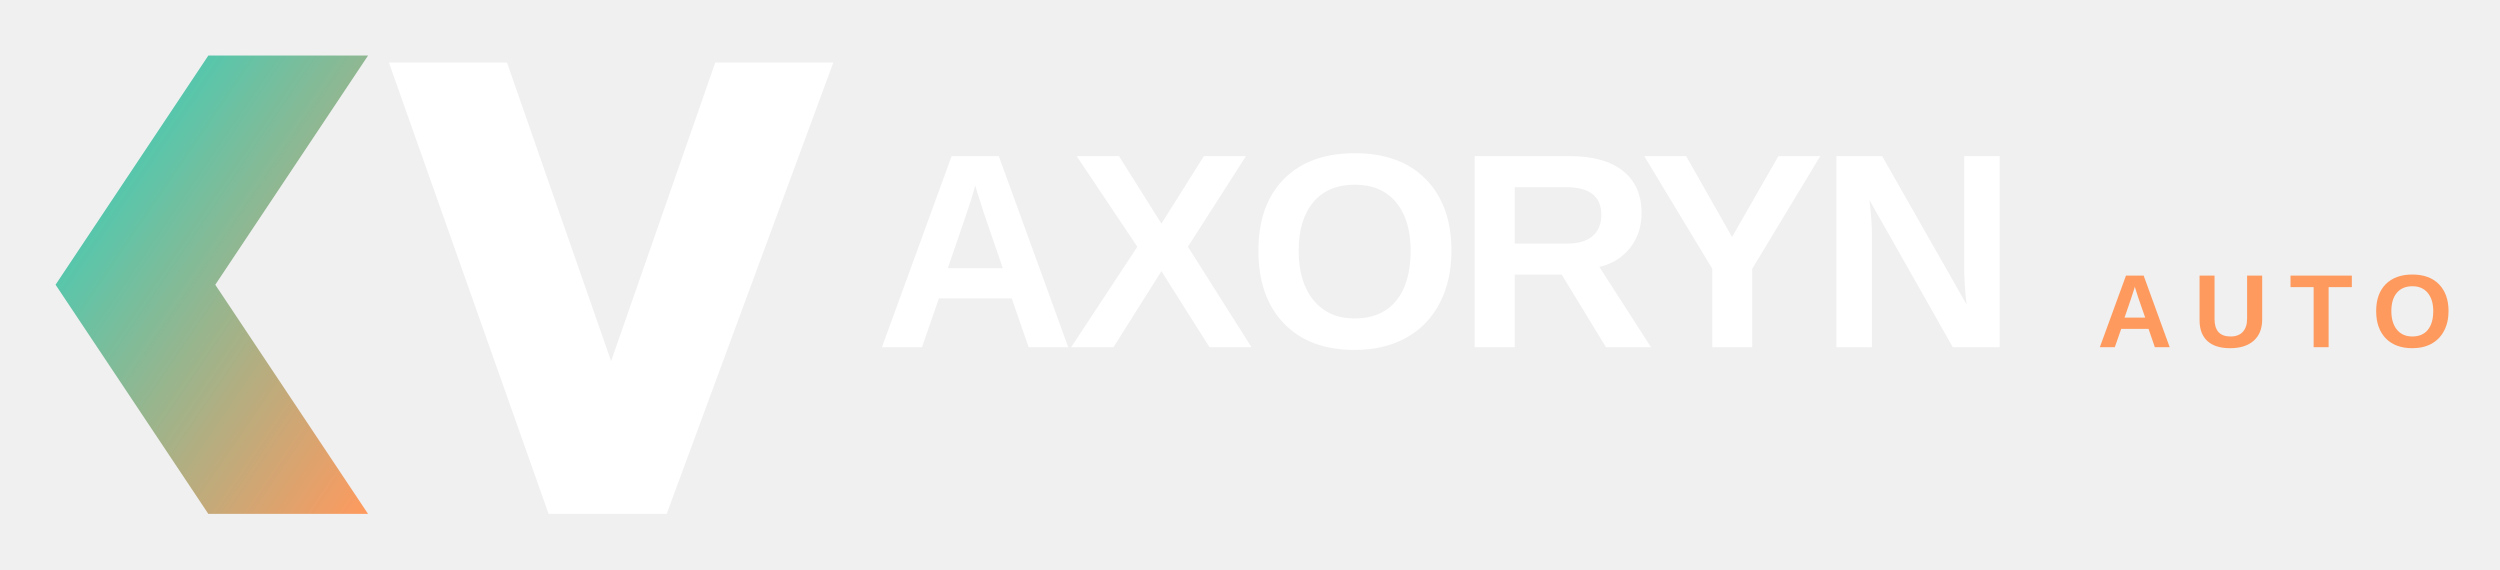
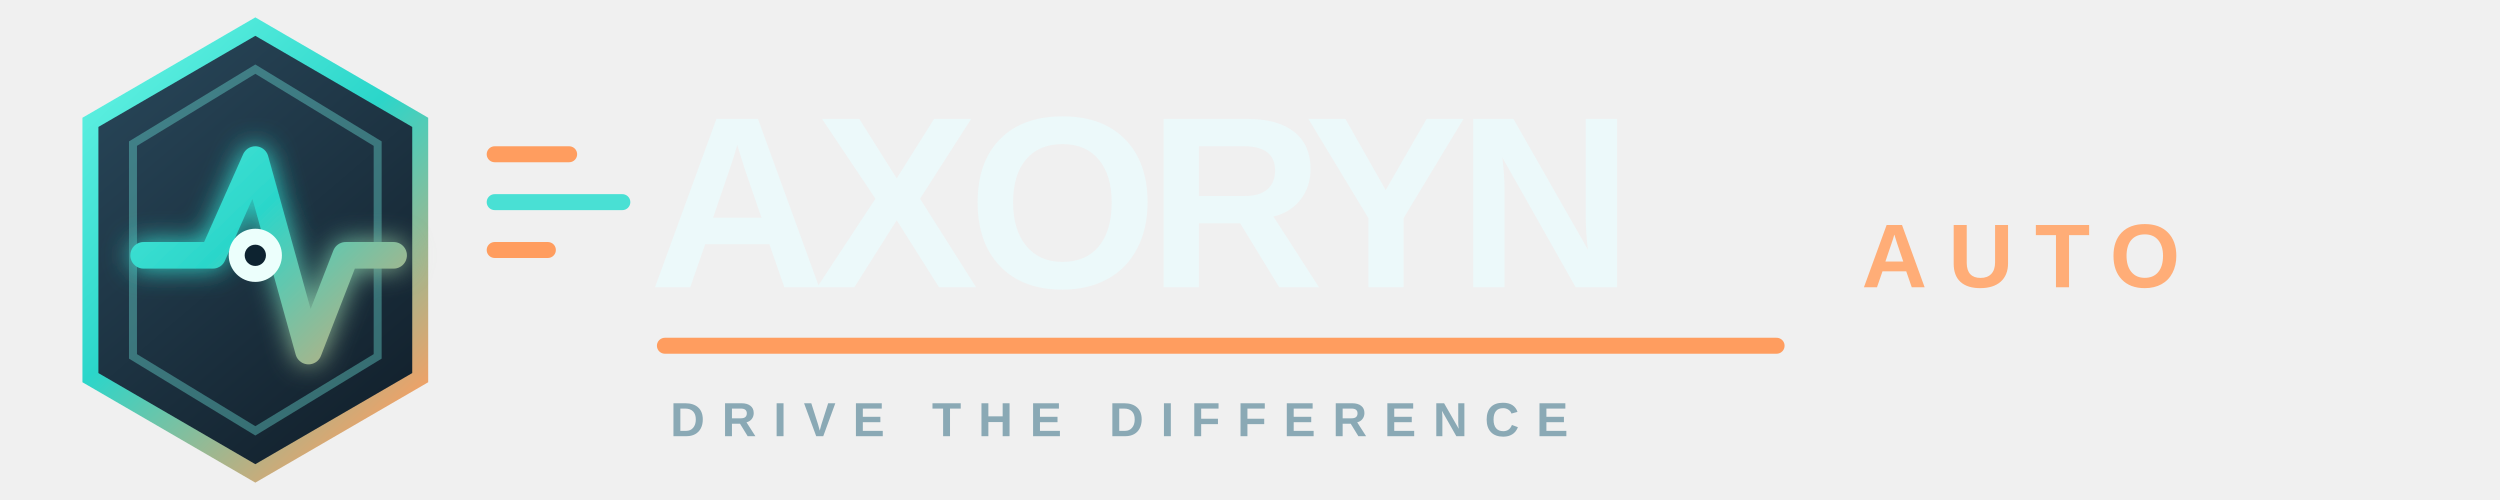
- <svg xmlns="http://www.w3.org/2000/svg" viewBox="0 0 360 82" role="img" aria-labelledby="title">
+ <svg xmlns="http://www.w3.org/2000/svg" viewBox="0 0 470 94" role="img" aria-labelledby="logoTitle logoDesc">
  <defs>
-     <linearGradient id="g" x1="0" x2="1" y1="0" y2="1">
-       <stop stop-color="#20d5c5" />
-       <stop offset="1" stop-color="#ff9a5e" />
+     <linearGradient id="axorynAccent" x1="13" y1="12" x2="78" y2="80" gradientUnits="userSpaceOnUse">
+       <stop stop-color="#65f4e4" />
+       <stop offset=".48" stop-color="#2bd6ca" />
+       <stop offset="1" stop-color="#ff9d5f" />
    </linearGradient>
+     <linearGradient id="axorynMetal" x1="16" y1="10" x2="80" y2="85" gradientUnits="userSpaceOnUse">
+       <stop stop-color="#29485b" />
+       <stop offset="1" stop-color="#101d28" />
+     </linearGradient>
+     <filter id="axorynGlow" x="-30%" y="-30%" width="160%" height="160%">
+       <feGaussianBlur stdDeviation="2.5" result="blur" />
+       <feMerge>
+         <feMergeNode in="blur" />
+         <feMergeNode in="SourceGraphic" />
+       </feMerge>
+     </filter>
  </defs>
-   <path fill="url(#g)" d="M8 41 30 8h23L31 41l22 33H30z" />
-   <path fill="#fff" d="M56 9h17l15 43L103 9h17L96 74H79z" />
-   <text x="126" y="50" fill="#fff" font-family="Arial,Helvetica,sans-serif" font-size="40" font-weight="800" letter-spacing="-1">AXORYN</text>
-   <text x="302" y="50" fill="#ff9a5e" font-family="Arial,Helvetica,sans-serif" font-size="15" font-weight="800" letter-spacing="3">AUTO</text>
+   <path d="M48 5 79 23v48L48 89 17 71V23z" fill="url(#axorynMetal)" stroke="url(#axorynAccent)" stroke-width="3" />
+   <path d="M48 13 71 27v40L48 81 25 67V27z" fill="none" stroke="#77f7ec" stroke-opacity=".35" stroke-width="1.5" />
+   <path d="M27 48h13l8-18 10 36 7-18h9" fill="none" stroke="url(#axorynAccent)" stroke-width="5" stroke-linecap="round" stroke-linejoin="round" filter="url(#axorynGlow)" />
+   <circle cx="48" cy="48" r="5" fill="#ecfffc" />
+   <circle cx="48" cy="48" r="2" fill="#0d2330" />
+   <path d="M93 29h14" stroke="#ff9d5f" stroke-width="3" stroke-linecap="round" />
+   <path d="M93 38h24" stroke="#49e0d4" stroke-width="3" stroke-linecap="round" />
+   <path d="M93 47h10" stroke="#ff9d5f" stroke-width="3" stroke-linecap="round" />
+   <text x="122" y="54" fill="#ecf9fa" font-family="Arial Black,Arial,Helvetica,sans-serif" font-size="46" font-weight="900" letter-spacing="-2">AXORYN</text>
+   <path d="M125 65h209" stroke="url(#axorynAccent)" stroke-width="3" stroke-linecap="round" />
+   <text x="350" y="54" fill="#ffad77" font-family="Arial,Helvetica,sans-serif" font-size="17" font-weight="900" letter-spacing="4">AUTO</text>
+   <text x="126" y="82" fill="#8aa9b5" font-family="Arial,Helvetica,sans-serif" font-size="9" font-weight="800" letter-spacing="3.2">DRIVE THE DIFFERENCE</text>
</svg>
